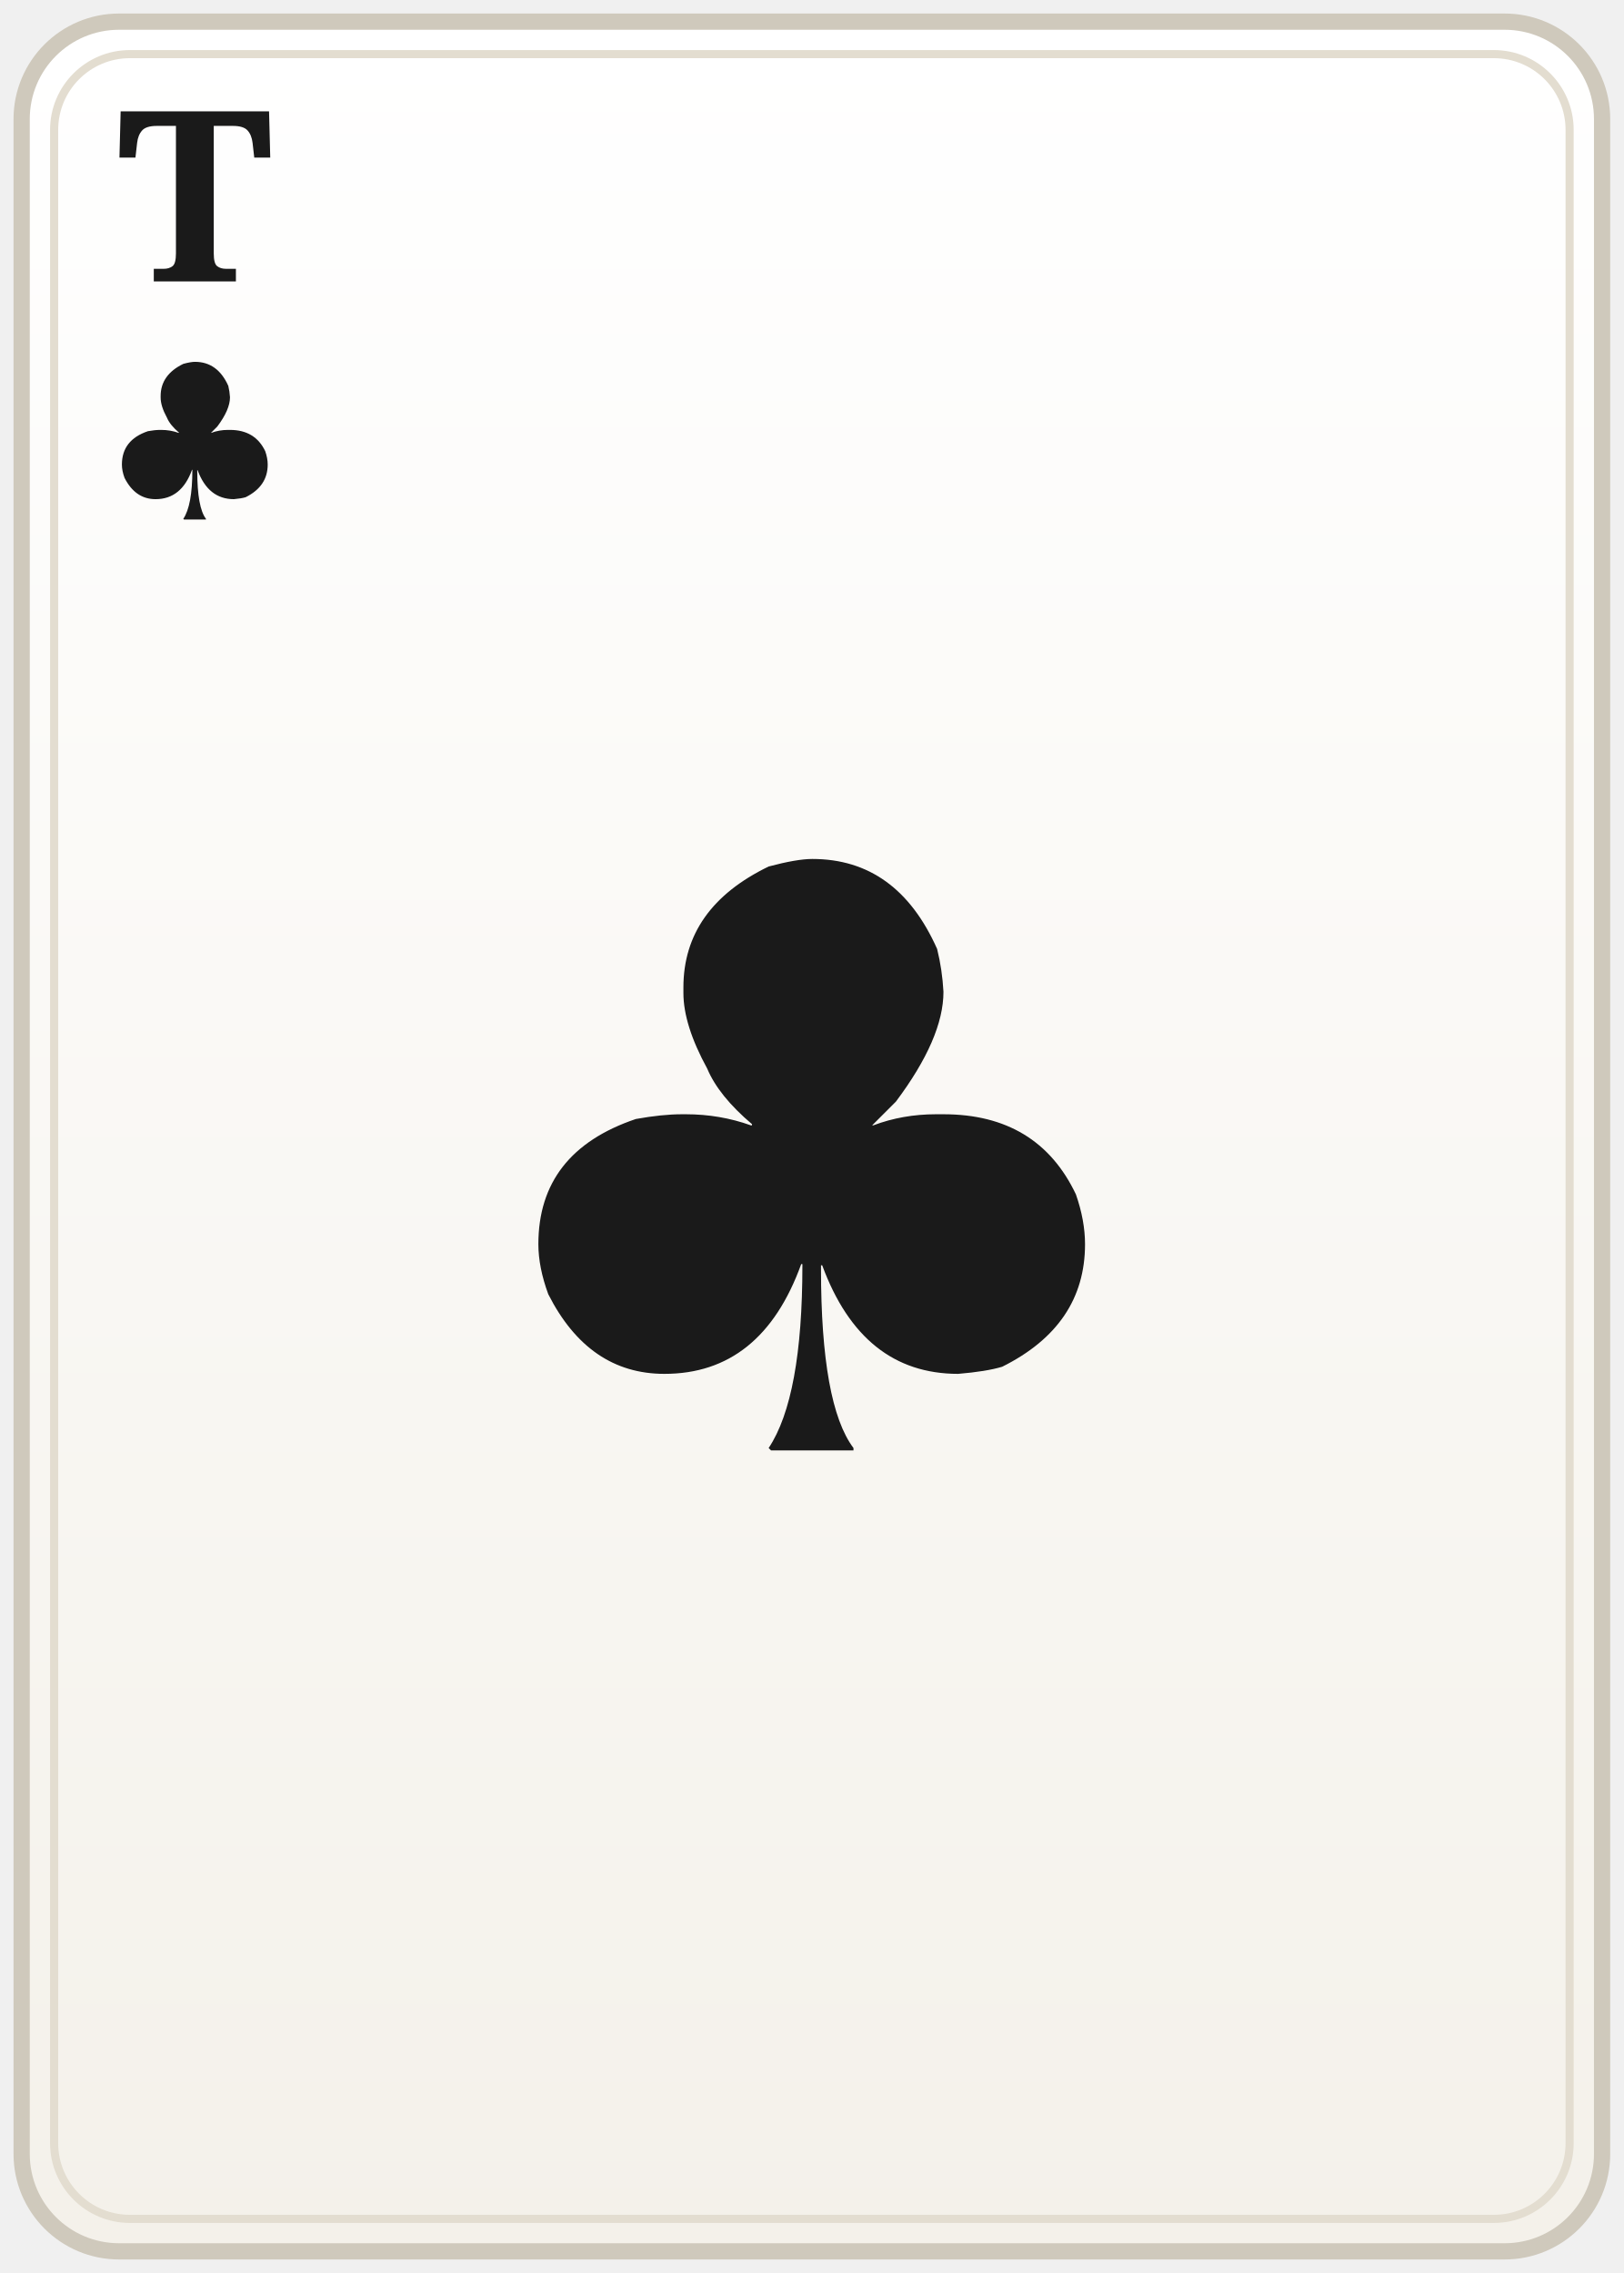
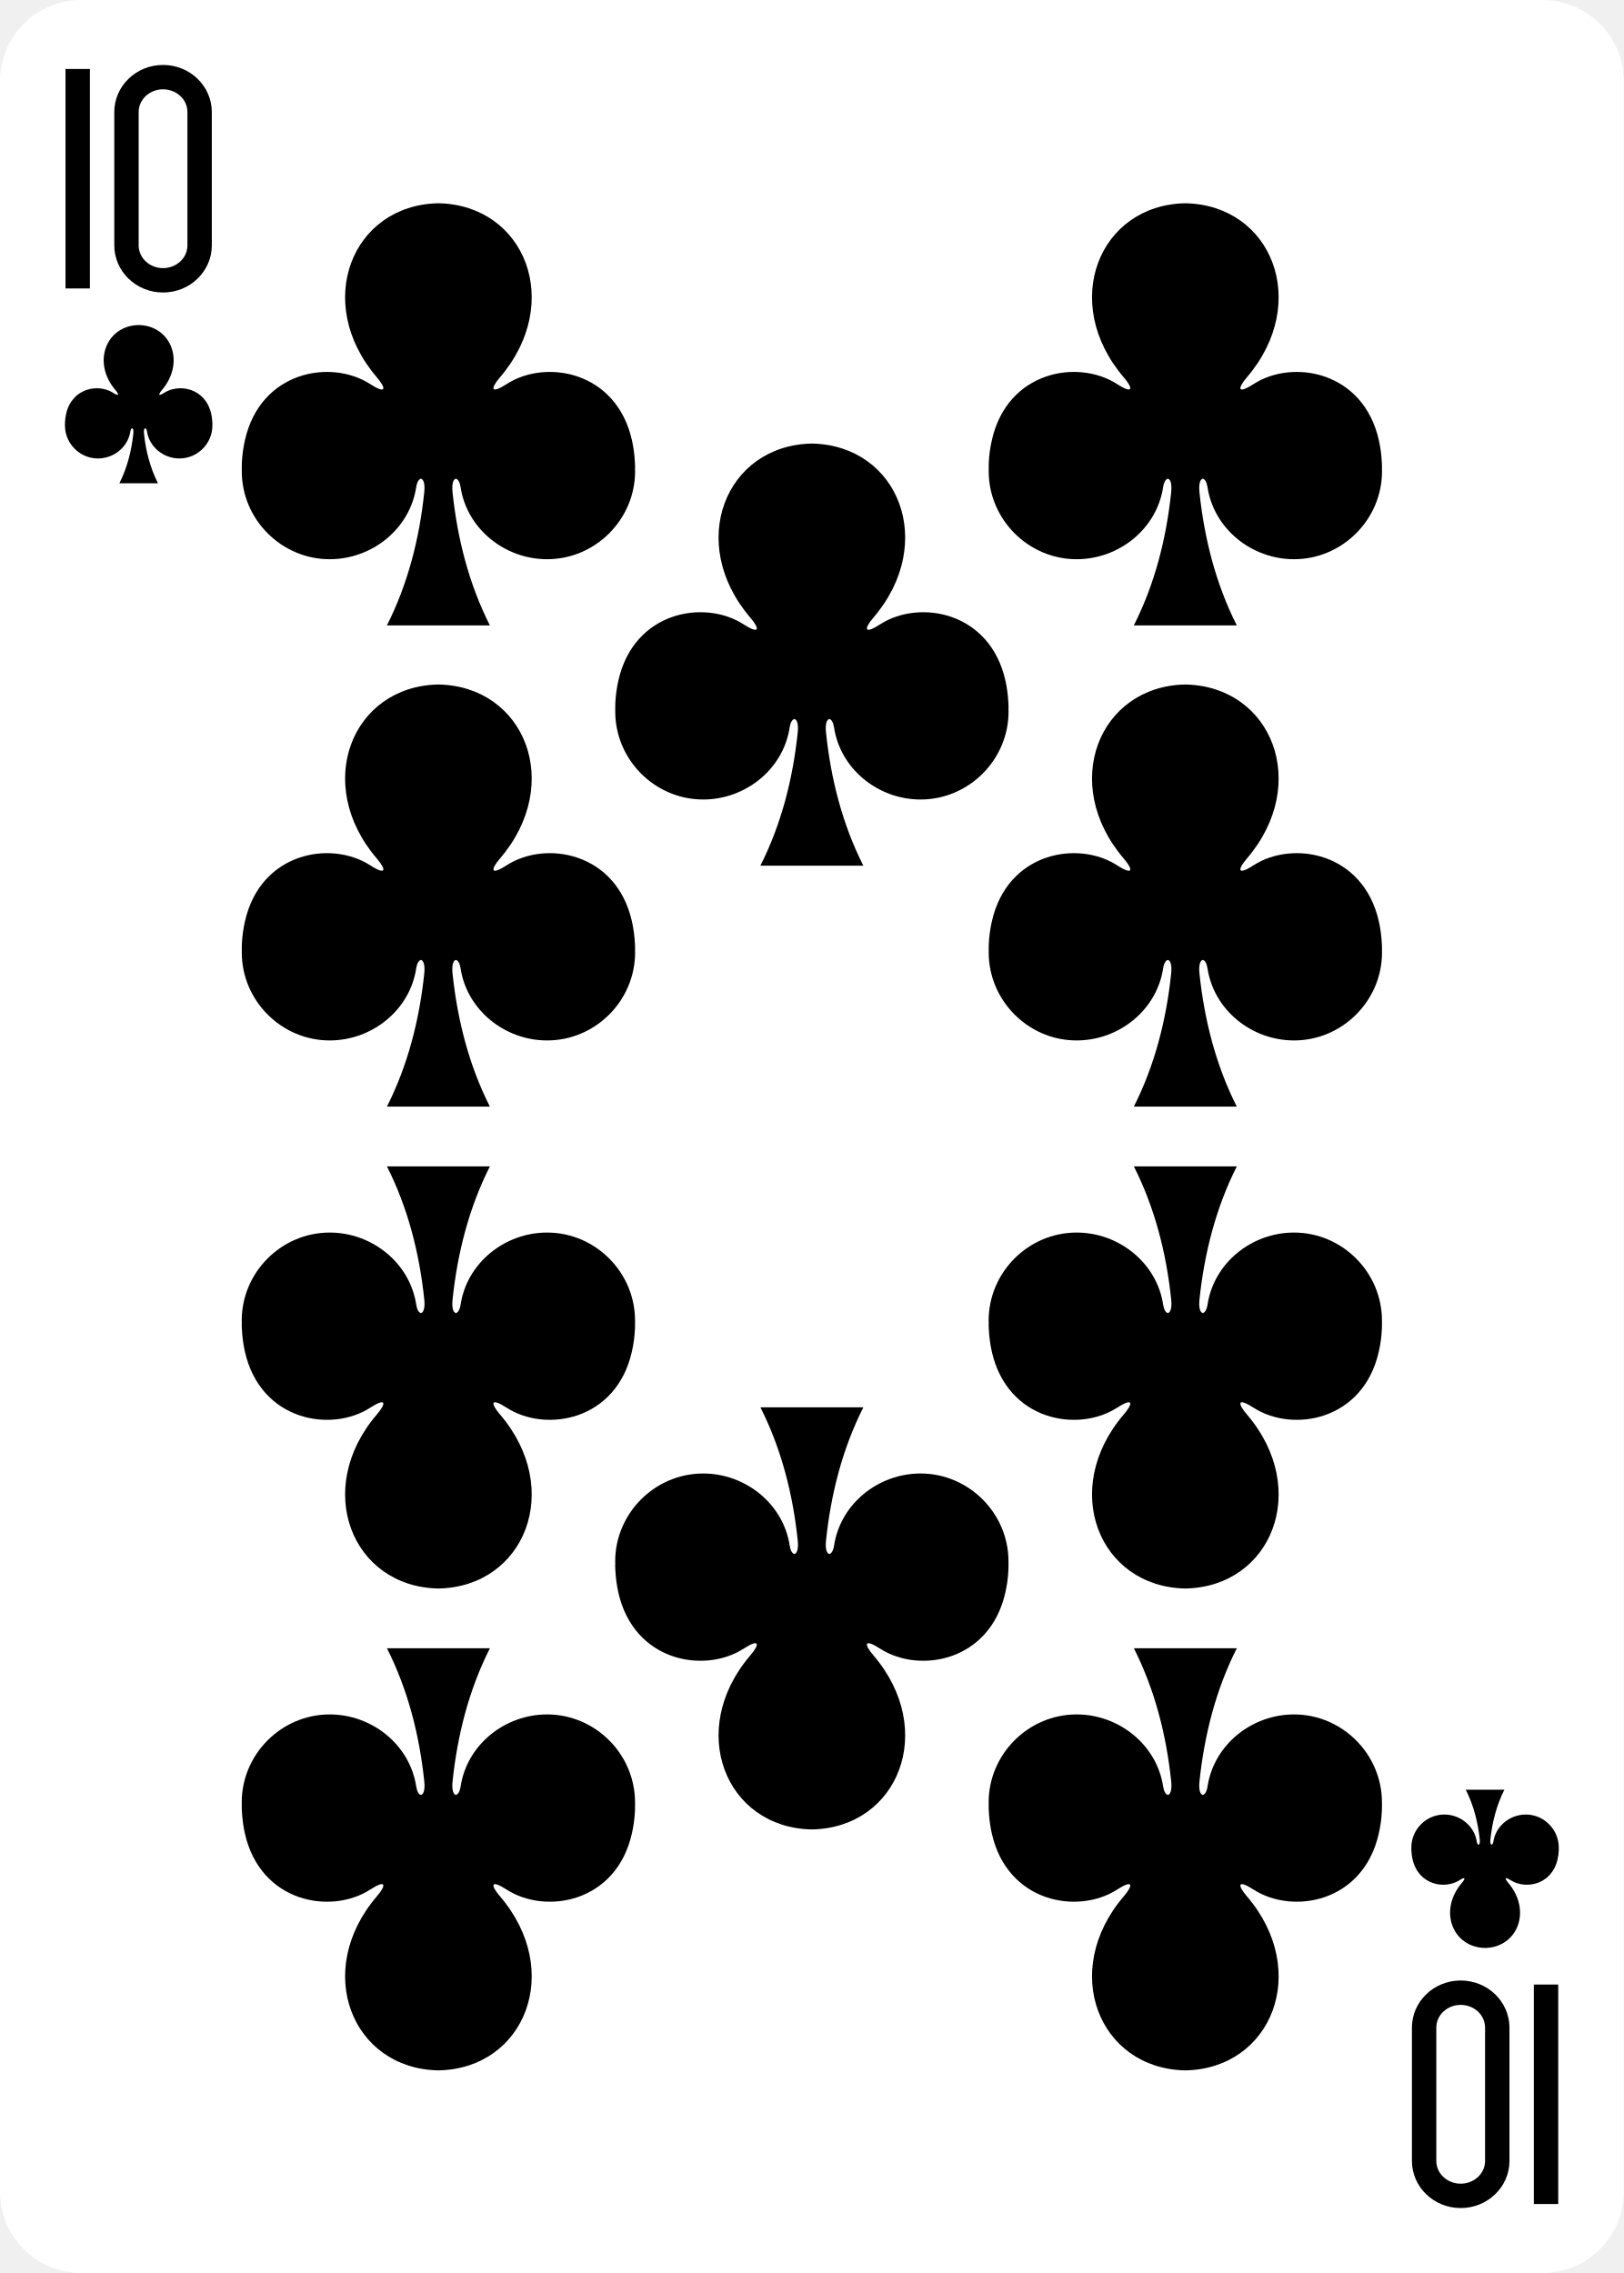
- <svg xmlns="http://www.w3.org/2000/svg" viewBox="0 0 300 420" width="300" height="420">
-   <defs>
-     <linearGradient id="face" x1="0" y1="0" x2="0" y2="1">
-       <stop offset="0%" stop-color="#ffffff" />
-       <stop offset="100%" stop-color="#f4f1ea" />
-     </linearGradient>
-   </defs>
-   <rect x="4" y="4" width="292" height="412" rx="18" fill="url(#face)" stroke="#cfc9bc" stroke-width="3" />
-   <rect x="10" y="10" width="280" height="400" rx="14" fill="none" stroke="#e3ddd0" stroke-width="1.5" />
-   <g transform="rotate(180 270 390)">
-     <text x="36" y="52" font-family="Georgia, serif" font-size="44" font-weight="bold" fill="#1a1a1a" text-anchor="middle">T</text>
-     <text x="36" y="96" font-family="Georgia, serif" font-size="40" fill="#1a1a1a" text-anchor="middle">♣</text>
+ <svg xmlns="http://www.w3.org/2000/svg" width="100%" height="100%" viewBox="0 0 1500 2100" version="1.1" xml:space="preserve" style="fill-rule:evenodd;clip-rule:evenodd;stroke-linejoin:round;stroke-miterlimit:2;">
+   <g transform="matrix(2,0,0,2,0,0)">
+     <path d="M750,37.5C750,16.803 733.197,0 712.5,0L37.5,0C16.803,0 0,16.803 0,37.5L0,1012.5C0,1033.197 16.803,1050 37.5,1050L712.5,1050C733.197,1050 750,1033.197 750,1012.5L750,37.5Z" style="fill:white;" />
  </g>
-   <g>
-     <text x="36" y="52" font-family="Georgia, serif" font-size="44" font-weight="bold" fill="#1a1a1a" text-anchor="middle">T</text>
-     <text x="36" y="96" font-family="Georgia, serif" font-size="40" fill="#1a1a1a" text-anchor="middle">♣</text>
+   <g id="clubs">
+     <g>
+       <g>
+         <g id="g" transform="matrix(71.24238,0,0,71.24238,-22873.777,-11795.88)">
+           <path d="M324.205,171.657L324.205,171.628C324.205,171.61 324.205,171.593 324.206,171.575C324.211,171.47 324.225,171.373 324.246,171.282C324.447,170.387 325.359,170.226 325.869,170.554C326.086,170.694 326.077,170.608 325.956,170.467C325.126,169.497 325.634,168.234 326.75,168.21L326.759,168.21C327.876,168.234 328.383,169.497 327.553,170.467C327.432,170.608 327.424,170.694 327.64,170.554C328.15,170.226 329.062,170.387 329.264,171.282C329.284,171.373 329.298,171.47 329.303,171.575C329.304,171.593 329.305,171.61 329.305,171.628L329.304,171.657L329.305,171.685C329.305,172.311 328.79,172.826 328.164,172.826C327.616,172.826 327.124,172.433 327.042,171.89C327.032,171.825 327.008,171.787 326.981,171.782C326.949,171.788 326.926,171.844 326.938,171.959C327.001,172.559 327.15,173.146 327.422,173.684L326.087,173.684C326.359,173.146 326.508,172.559 326.571,171.959C326.583,171.844 326.56,171.788 326.528,171.782C326.502,171.787 326.477,171.825 326.467,171.89C326.385,172.433 325.894,172.826 325.345,172.826C324.72,172.826 324.205,172.311 324.205,171.685L324.205,171.657Z" />
+         </g>
+         <g id="g1" transform="matrix(71.24238,0,0,71.24238,-22873.777,-11351.28)">
+           <path d="M324.205,171.657L324.205,171.628C324.205,171.61 324.205,171.593 324.206,171.575C324.211,171.47 324.225,171.373 324.246,171.282C324.447,170.387 325.359,170.226 325.869,170.554C326.086,170.694 326.077,170.608 325.956,170.467C325.126,169.497 325.634,168.234 326.75,168.21L326.759,168.21C327.876,168.234 328.383,169.497 327.553,170.467C327.432,170.608 327.424,170.694 327.64,170.554C328.15,170.226 329.062,170.387 329.264,171.282C329.284,171.373 329.298,171.47 329.303,171.575C329.304,171.593 329.305,171.61 329.305,171.628L329.304,171.657L329.305,171.685C329.305,172.311 328.79,172.826 328.164,172.826C327.616,172.826 327.124,172.433 327.042,171.89C327.032,171.825 327.008,171.787 326.981,171.782C326.949,171.788 326.926,171.844 326.938,171.959C327.001,172.559 327.15,173.146 327.422,173.684L326.087,173.684C326.359,173.146 326.508,172.559 326.571,171.959C326.583,171.844 326.56,171.788 326.528,171.782C326.502,171.787 326.477,171.825 326.467,171.89C326.385,172.433 325.894,172.826 325.345,172.826C324.72,172.826 324.205,172.311 324.205,171.685L324.205,171.657Z" />
+         </g>
+         <g id="g2" transform="matrix(71.24238,0,0,71.24238,-22183.777,-11351.28)">
+           <path d="M324.205,171.657L324.205,171.628C324.205,171.61 324.205,171.593 324.206,171.575C324.211,171.47 324.225,171.373 324.246,171.282C324.447,170.387 325.359,170.226 325.869,170.554C326.086,170.694 326.077,170.608 325.956,170.467C325.126,169.497 325.634,168.234 326.75,168.21L326.759,168.21C327.876,168.234 328.383,169.497 327.553,170.467C327.432,170.608 327.424,170.694 327.64,170.554C328.15,170.226 329.062,170.387 329.264,171.282C329.284,171.373 329.298,171.47 329.303,171.575C329.304,171.593 329.305,171.61 329.305,171.628L329.304,171.657L329.305,171.685C329.305,172.311 328.79,172.826 328.164,172.826C327.616,172.826 327.124,172.433 327.042,171.89C327.032,171.825 327.008,171.787 326.981,171.782C326.949,171.788 326.926,171.844 326.938,171.959C327.001,172.559 327.15,173.146 327.422,173.684L326.087,173.684C326.359,173.146 326.508,172.559 326.571,171.959C326.583,171.844 326.56,171.788 326.528,171.782C326.502,171.787 326.477,171.825 326.467,171.89C326.385,172.433 325.894,172.826 325.345,172.826C324.72,172.826 324.205,172.311 324.205,171.685L324.205,171.657Z" />
+         </g>
+         <g id="g3" transform="matrix(71.24238,0,0,71.24238,-22528.777,-11573.88)">
+           <path d="M324.205,171.657L324.205,171.628C324.205,171.61 324.205,171.593 324.206,171.575C324.211,171.47 324.225,171.373 324.246,171.282C324.447,170.387 325.359,170.226 325.869,170.554C326.086,170.694 326.077,170.608 325.956,170.467C325.126,169.497 325.634,168.234 326.75,168.21L326.759,168.21C327.876,168.234 328.383,169.497 327.553,170.467C327.432,170.608 327.424,170.694 327.64,170.554C328.15,170.226 329.062,170.387 329.264,171.282C329.284,171.373 329.298,171.47 329.303,171.575C329.304,171.593 329.305,171.61 329.305,171.628L329.304,171.657L329.305,171.685C329.305,172.311 328.79,172.826 328.164,172.826C327.616,172.826 327.124,172.433 327.042,171.89C327.032,171.825 327.008,171.787 326.981,171.782C326.949,171.788 326.926,171.844 326.938,171.959C327.001,172.559 327.15,173.146 327.422,173.684L326.087,173.684C326.359,173.146 326.508,172.559 326.571,171.959C326.583,171.844 326.56,171.788 326.528,171.782C326.502,171.787 326.477,171.825 326.467,171.89C326.385,172.433 325.894,172.826 325.345,172.826C324.72,172.826 324.205,172.311 324.205,171.685L324.205,171.657Z" />
+         </g>
+         <g id="g4" transform="matrix(71.24238,0,0,71.24238,-22183.777,-11795.88)">
+           <path d="M324.205,171.657L324.205,171.628C324.205,171.61 324.205,171.593 324.206,171.575C324.211,171.47 324.225,171.373 324.246,171.282C324.447,170.387 325.359,170.226 325.869,170.554C326.086,170.694 326.077,170.608 325.956,170.467C325.126,169.497 325.634,168.234 326.75,168.21L326.759,168.21C327.876,168.234 328.383,169.497 327.553,170.467C327.432,170.608 327.424,170.694 327.64,170.554C328.15,170.226 329.062,170.387 329.264,171.282C329.284,171.373 329.298,171.47 329.303,171.575C329.304,171.593 329.305,171.61 329.305,171.628L329.304,171.657L329.305,171.685C329.305,172.311 328.79,172.826 328.164,172.826C327.616,172.826 327.124,172.433 327.042,171.89C327.032,171.825 327.008,171.787 326.981,171.782C326.949,171.788 326.926,171.844 326.938,171.959C327.001,172.559 327.15,173.146 327.422,173.684L326.087,173.684C326.359,173.146 326.508,172.559 326.571,171.959C326.583,171.844 326.56,171.788 326.528,171.782C326.502,171.787 326.477,171.825 326.467,171.89C326.385,172.433 325.894,172.826 325.345,172.826C324.72,172.826 324.205,172.311 324.205,171.685L324.205,171.657Z" />
+         </g>
+         <g id="g5" transform="matrix(-71.24238,-0,0,-71.24238,24373.777,13896.48)">
+           <path d="M324.205,171.657L324.205,171.628C324.205,171.61 324.205,171.593 324.206,171.575C324.211,171.47 324.225,171.373 324.246,171.282C324.447,170.387 325.359,170.226 325.869,170.554C326.086,170.694 326.077,170.608 325.956,170.467C325.126,169.497 325.634,168.234 326.75,168.21L326.759,168.21C327.876,168.234 328.383,169.497 327.553,170.467C327.432,170.608 327.424,170.694 327.64,170.554C328.15,170.226 329.062,170.387 329.264,171.282C329.284,171.373 329.298,171.47 329.303,171.575C329.304,171.593 329.305,171.61 329.305,171.628L329.304,171.657L329.305,171.685C329.305,172.311 328.79,172.826 328.164,172.826C327.616,172.826 327.124,172.433 327.042,171.89C327.032,171.825 327.008,171.787 326.981,171.782C326.949,171.788 326.926,171.844 326.938,171.959C327.001,172.559 327.15,173.146 327.422,173.684L326.087,173.684C326.359,173.146 326.508,172.559 326.571,171.959C326.583,171.844 326.56,171.788 326.528,171.782C326.502,171.787 326.477,171.825 326.467,171.89C326.385,172.433 325.894,172.826 325.345,172.826C324.72,172.826 324.205,172.311 324.205,171.685L324.205,171.657Z" />
+         </g>
+         <g id="g6" transform="matrix(-71.24238,-0,0,-71.24238,23683.777,13896.48)">
+           <path d="M324.205,171.657L324.205,171.628C324.205,171.61 324.205,171.593 324.206,171.575C324.211,171.47 324.225,171.373 324.246,171.282C324.447,170.387 325.359,170.226 325.869,170.554C326.086,170.694 326.077,170.608 325.956,170.467C325.126,169.497 325.634,168.234 326.75,168.21L326.759,168.21C327.876,168.234 328.383,169.497 327.553,170.467C327.432,170.608 327.424,170.694 327.64,170.554C328.15,170.226 329.062,170.387 329.264,171.282C329.284,171.373 329.298,171.47 329.303,171.575C329.304,171.593 329.305,171.61 329.305,171.628L329.304,171.657L329.305,171.685C329.305,172.311 328.79,172.826 328.164,172.826C327.616,172.826 327.124,172.433 327.042,171.89C327.032,171.825 327.008,171.787 326.981,171.782C326.949,171.788 326.926,171.844 326.938,171.959C327.001,172.559 327.15,173.146 327.422,173.684L326.087,173.684C326.359,173.146 326.508,172.559 326.571,171.959C326.583,171.844 326.56,171.788 326.528,171.782C326.502,171.787 326.477,171.825 326.467,171.89C326.385,172.433 325.894,172.826 325.345,172.826C324.72,172.826 324.205,172.311 324.205,171.685L324.205,171.657Z" />
+         </g>
+         <g id="g7" transform="matrix(-71.24238,-0,0,-71.24238,24028.777,13673.88)">
+           <path d="M324.205,171.657L324.205,171.628C324.205,171.61 324.205,171.593 324.206,171.575C324.211,171.47 324.225,171.373 324.246,171.282C324.447,170.387 325.359,170.226 325.869,170.554C326.086,170.694 326.077,170.608 325.956,170.467C325.126,169.497 325.634,168.234 326.75,168.21L326.759,168.21C327.876,168.234 328.383,169.497 327.553,170.467C327.432,170.608 327.424,170.694 327.64,170.554C328.15,170.226 329.062,170.387 329.264,171.282C329.284,171.373 329.298,171.47 329.303,171.575C329.304,171.593 329.305,171.61 329.305,171.628L329.304,171.657L329.305,171.685C329.305,172.311 328.79,172.826 328.164,172.826C327.616,172.826 327.124,172.433 327.042,171.89C327.032,171.825 327.008,171.787 326.981,171.782C326.949,171.788 326.926,171.844 326.938,171.959C327.001,172.559 327.15,173.146 327.422,173.684L326.087,173.684C326.359,173.146 326.508,172.559 326.571,171.959C326.583,171.844 326.56,171.788 326.528,171.782C326.502,171.787 326.477,171.825 326.467,171.89C326.385,172.433 325.894,172.826 325.345,172.826C324.72,172.826 324.205,172.311 324.205,171.685L324.205,171.657Z" />
+         </g>
+         <g id="g8" transform="matrix(-71.24238,-0,0,-71.24238,23683.777,13451.28)">
+           <path d="M324.205,171.657L324.205,171.628C324.205,171.61 324.205,171.593 324.206,171.575C324.211,171.47 324.225,171.373 324.246,171.282C324.447,170.387 325.359,170.226 325.869,170.554C326.086,170.694 326.077,170.608 325.956,170.467C325.126,169.497 325.634,168.234 326.75,168.21L326.759,168.21C327.876,168.234 328.383,169.497 327.553,170.467C327.432,170.608 327.424,170.694 327.64,170.554C328.15,170.226 329.062,170.387 329.264,171.282C329.284,171.373 329.298,171.47 329.303,171.575C329.304,171.593 329.305,171.61 329.305,171.628L329.304,171.657L329.305,171.685C329.305,172.311 328.79,172.826 328.164,172.826C327.616,172.826 327.124,172.433 327.042,171.89C327.032,171.825 327.008,171.787 326.981,171.782C326.949,171.788 326.926,171.844 326.938,171.959C327.001,172.559 327.15,173.146 327.422,173.684L326.087,173.684C326.359,173.146 326.508,172.559 326.571,171.959C326.583,171.844 326.56,171.788 326.528,171.782C326.502,171.787 326.477,171.825 326.467,171.89C326.385,172.433 325.894,172.826 325.345,172.826C324.72,172.826 324.205,172.311 324.205,171.685L324.205,171.657Z" />
+         </g>
+         <g id="g9" transform="matrix(-71.24238,-0,0,-71.24238,24373.777,13451.28)">
+           <path d="M324.205,171.657L324.205,171.628C324.205,171.61 324.205,171.593 324.206,171.575C324.211,171.47 324.225,171.373 324.246,171.282C324.447,170.387 325.359,170.226 325.869,170.554C326.086,170.694 326.077,170.608 325.956,170.467C325.126,169.497 325.634,168.234 326.75,168.21L326.759,168.21C327.876,168.234 328.383,169.497 327.553,170.467C327.432,170.608 327.424,170.694 327.64,170.554C328.15,170.226 329.062,170.387 329.264,171.282C329.284,171.373 329.298,171.47 329.303,171.575C329.304,171.593 329.305,171.61 329.305,171.628L329.304,171.657L329.305,171.685C329.305,172.311 328.79,172.826 328.164,172.826C327.616,172.826 327.124,172.433 327.042,171.89C327.032,171.825 327.008,171.787 326.981,171.782C326.949,171.788 326.926,171.844 326.938,171.959C327.001,172.559 327.15,173.146 327.422,173.684L326.087,173.684C326.359,173.146 326.508,172.559 326.571,171.959C326.583,171.844 326.56,171.788 326.528,171.782C326.502,171.787 326.477,171.825 326.467,171.89C326.385,172.433 325.894,172.826 325.345,172.826C324.72,172.826 324.205,172.311 324.205,171.685L324.205,171.657Z" />
+         </g>
+       </g>
+       <g transform="matrix(2,0,0,2,0,0)">
+         <g id="B" transform="matrix(7.508436,0,0,7.508436,-5330.762,-3.787964)">
+           <path d="M723,15.6C723,17.195 721.663,18.5 720,18.5C718.337,18.5 717,17.195 717,15.6L717,7.4C717,5.805 718.337,4.5 720,4.5C721.663,4.5 723,5.805 723,7.4L723,15.6ZM721.5,15.6L721.5,7.4C721.5,6.615 720.818,6 720,6C719.182,6 718.5,6.615 718.5,7.4L718.5,15.6C718.5,16.385 719.182,17 720,17C720.818,17 721.5,16.385 721.5,15.6ZM714,4.75L715.5,4.75L715.5,18.25L714,18.25L714,4.75Z" />
+         </g>
+         <g transform="matrix(0.720725,0,0,0.55625,-140.25,-311.6339)">
+           <rect x="236.22" y="614.173" width="94.488" height="188.976" style="fill:none;" />
+         </g>
+         <g id="g10" transform="matrix(13.35359,0,0,13.35359,-4299.296,-2096.061)">
+           <path d="M324.205,171.657L324.205,171.628C324.205,171.61 324.205,171.593 324.206,171.575C324.211,171.47 324.225,171.373 324.246,171.282C324.447,170.387 325.359,170.226 325.869,170.554C326.086,170.694 326.077,170.608 325.956,170.467C325.126,169.497 325.634,168.234 326.75,168.21L326.759,168.21C327.876,168.234 328.383,169.497 327.553,170.467C327.432,170.608 327.424,170.694 327.64,170.554C328.15,170.226 329.062,170.387 329.264,171.282C329.284,171.373 329.298,171.47 329.303,171.575C329.304,171.593 329.305,171.61 329.305,171.628L329.304,171.657L329.305,171.685C329.305,172.311 328.79,172.826 328.164,172.826C327.616,172.826 327.124,172.433 327.042,171.89C327.032,171.825 327.008,171.787 326.981,171.782C326.949,171.788 326.926,171.844 326.938,171.959C327.001,172.559 327.15,173.146 327.422,173.684L326.087,173.684C326.359,173.146 326.508,172.559 326.571,171.959C326.583,171.844 326.56,171.788 326.528,171.782C326.502,171.787 326.477,171.825 326.467,171.89C326.385,172.433 325.894,172.826 325.345,172.826C324.72,172.826 324.205,172.311 324.205,171.685L324.205,171.657Z" />
+         </g>
+         <g id="g11" transform="matrix(-13.35359,-0,0,-13.35359,5049.296,3146.061)">
+           <path d="M324.205,171.657L324.205,171.628C324.205,171.61 324.205,171.593 324.206,171.575C324.211,171.47 324.225,171.373 324.246,171.282C324.447,170.387 325.359,170.226 325.869,170.554C326.086,170.694 326.077,170.608 325.956,170.467C325.126,169.497 325.634,168.234 326.75,168.21L326.759,168.21C327.876,168.234 328.383,169.497 327.553,170.467C327.432,170.608 327.424,170.694 327.64,170.554C328.15,170.226 329.062,170.387 329.264,171.282C329.284,171.373 329.298,171.47 329.303,171.575C329.304,171.593 329.305,171.61 329.305,171.628L329.304,171.657L329.305,171.685C329.305,172.311 328.79,172.826 328.164,172.826C327.616,172.826 327.124,172.433 327.042,171.89C327.032,171.825 327.008,171.787 326.981,171.782C326.949,171.788 326.926,171.844 326.938,171.959C327.001,172.559 327.15,173.146 327.422,173.684L326.087,173.684C326.359,173.146 326.508,172.559 326.571,171.959C326.583,171.844 326.56,171.788 326.528,171.782C326.502,171.787 326.477,171.825 326.467,171.89C326.385,172.433 325.894,172.826 325.345,172.826C324.72,172.826 324.205,172.311 324.205,171.685L324.205,171.657Z" />
+         </g>
+         <g id="B1" transform="matrix(-7.508436,-0,0,-7.508436,6080.762,1053.788)">
+           <path d="M723,15.6C723,17.195 721.663,18.5 720,18.5C718.337,18.5 717,17.195 717,15.6L717,7.4C717,5.805 718.337,4.5 720,4.5C721.663,4.5 723,5.805 723,7.4L723,15.6ZM721.5,15.6L721.5,7.4C721.5,6.615 720.818,6 720,6C719.182,6 718.5,6.615 718.5,7.4L718.5,15.6C718.5,16.385 719.182,17 720,17C720.818,17 721.5,16.385 721.5,15.6ZM714,4.75L715.5,4.75L715.5,18.25L714,18.25L714,4.75Z" />
+         </g>
+         <g transform="matrix(-0.720725,-0,0,-0.55625,890.25,1361.634)">
+           <rect x="236.22" y="614.173" width="94.488" height="188.976" style="fill:none;" />
+         </g>
+       </g>
+     </g>
  </g>
-   <text x="150" y="268" font-family="Georgia, serif" font-size="150" fill="#1a1a1a" text-anchor="middle">♣</text>
</svg>
